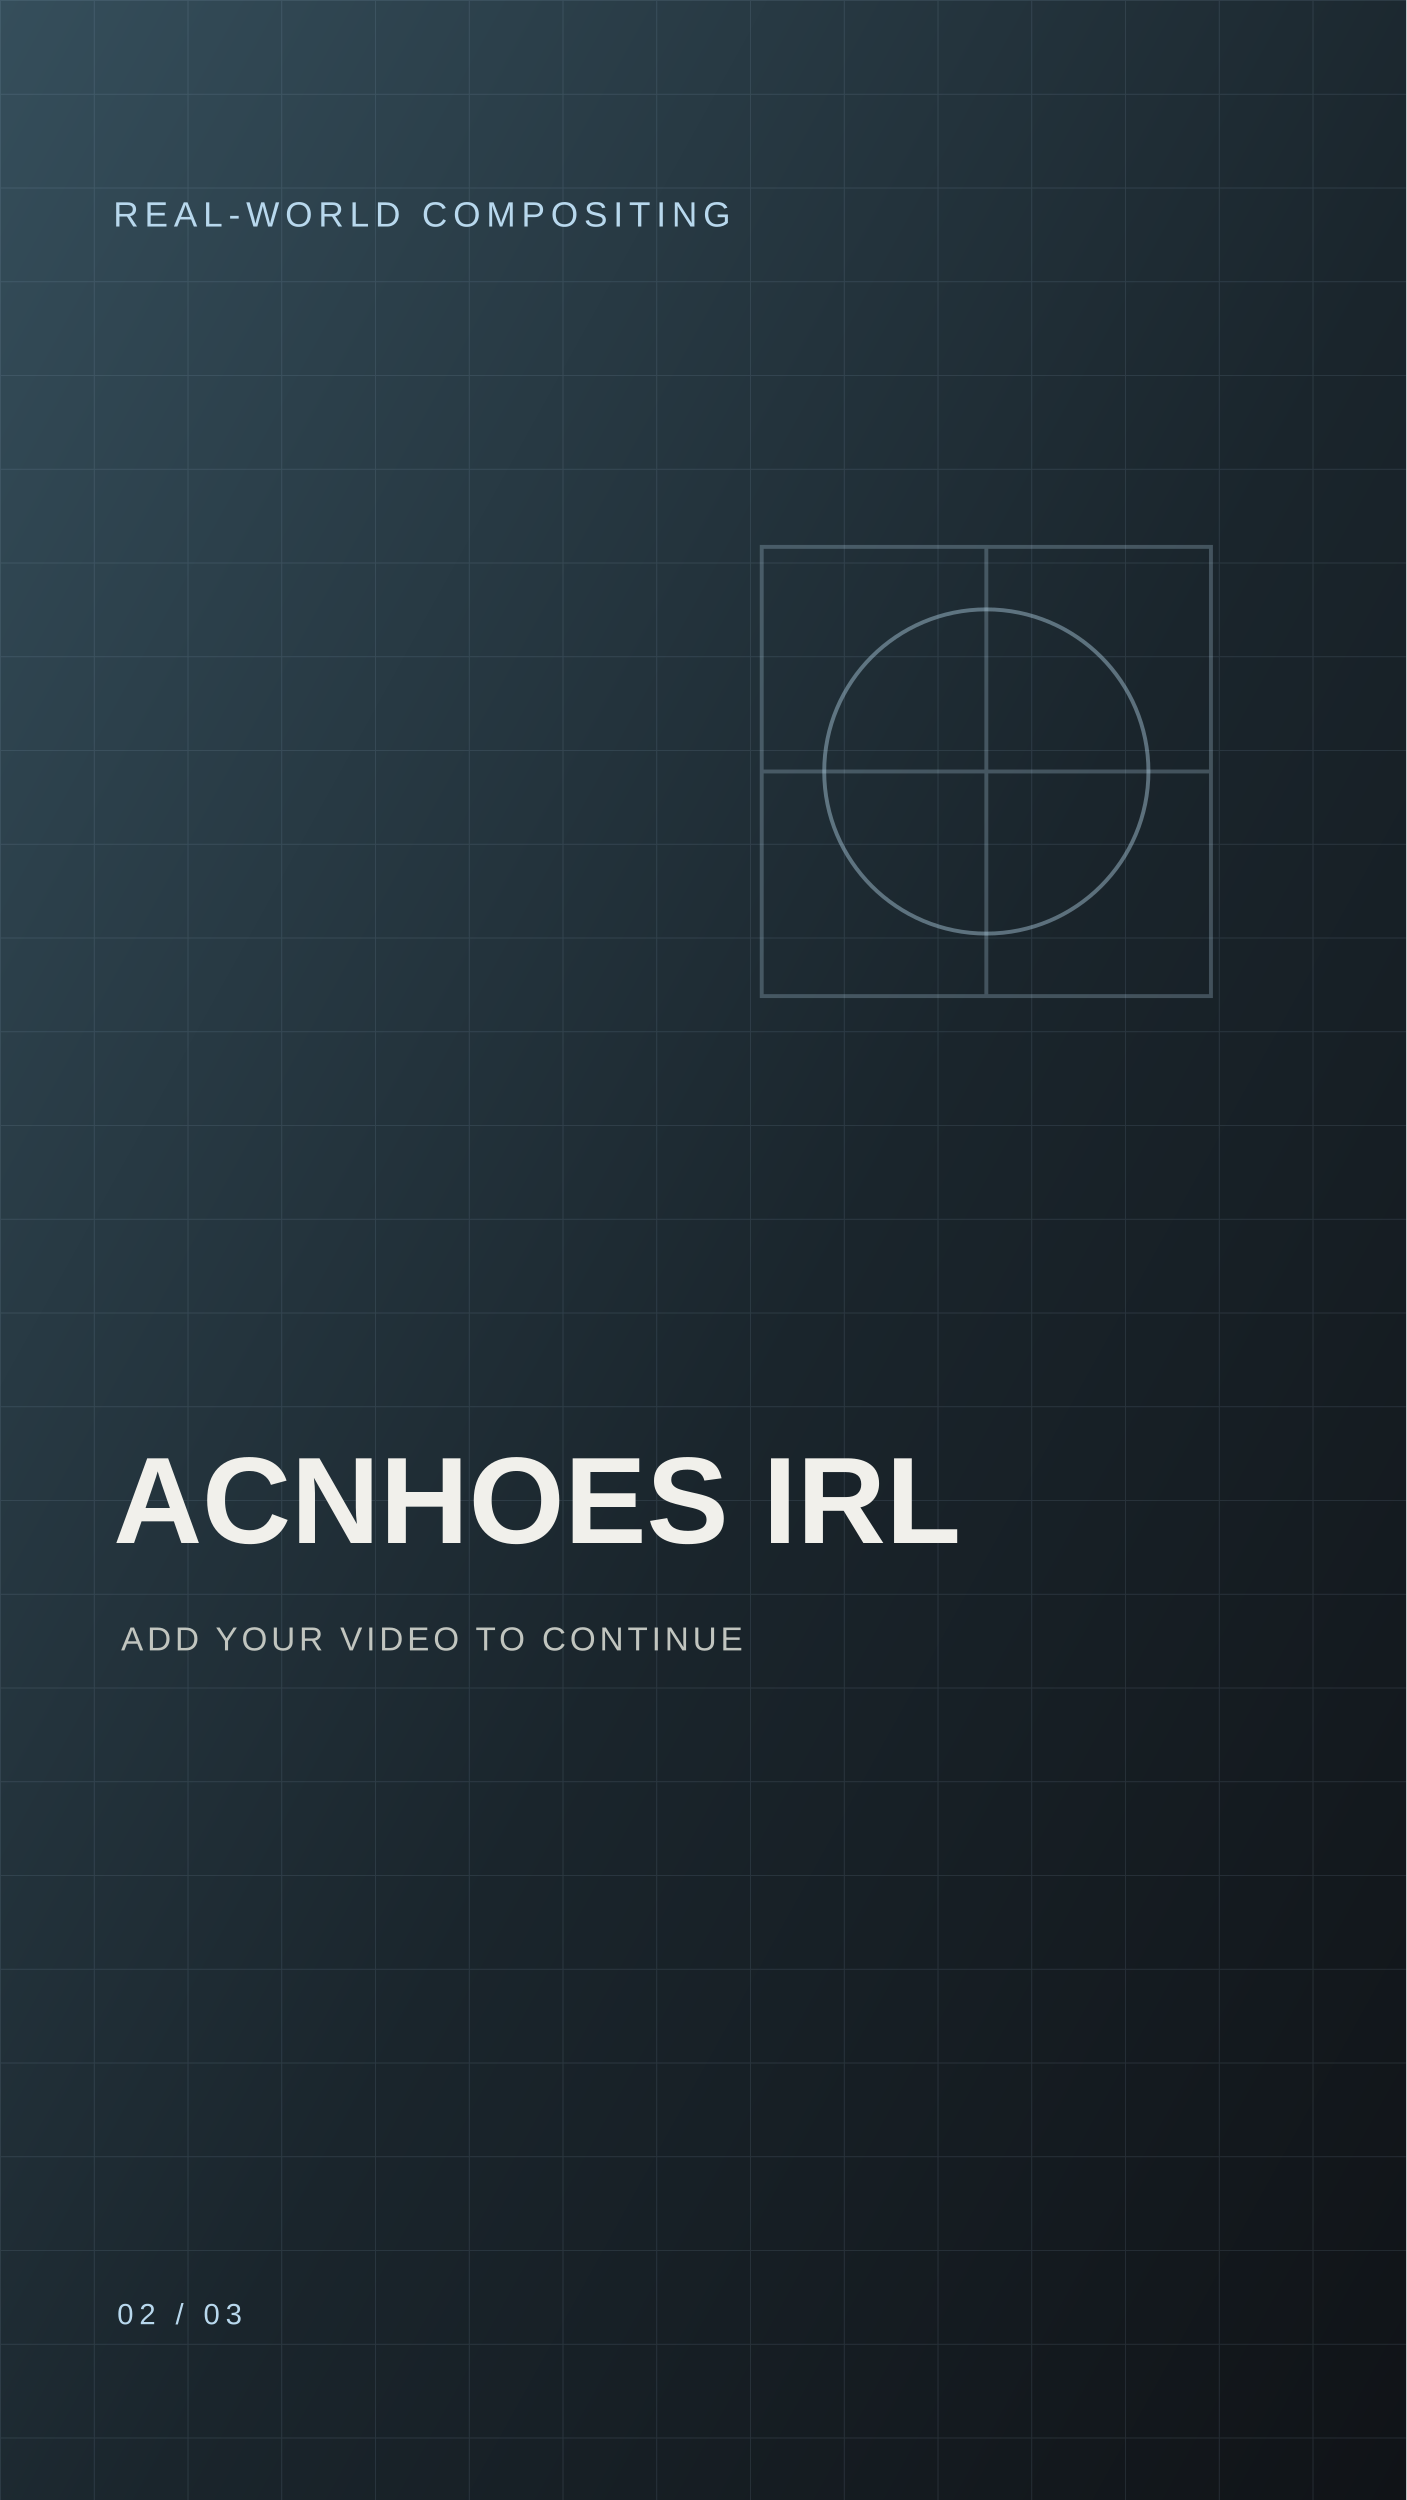
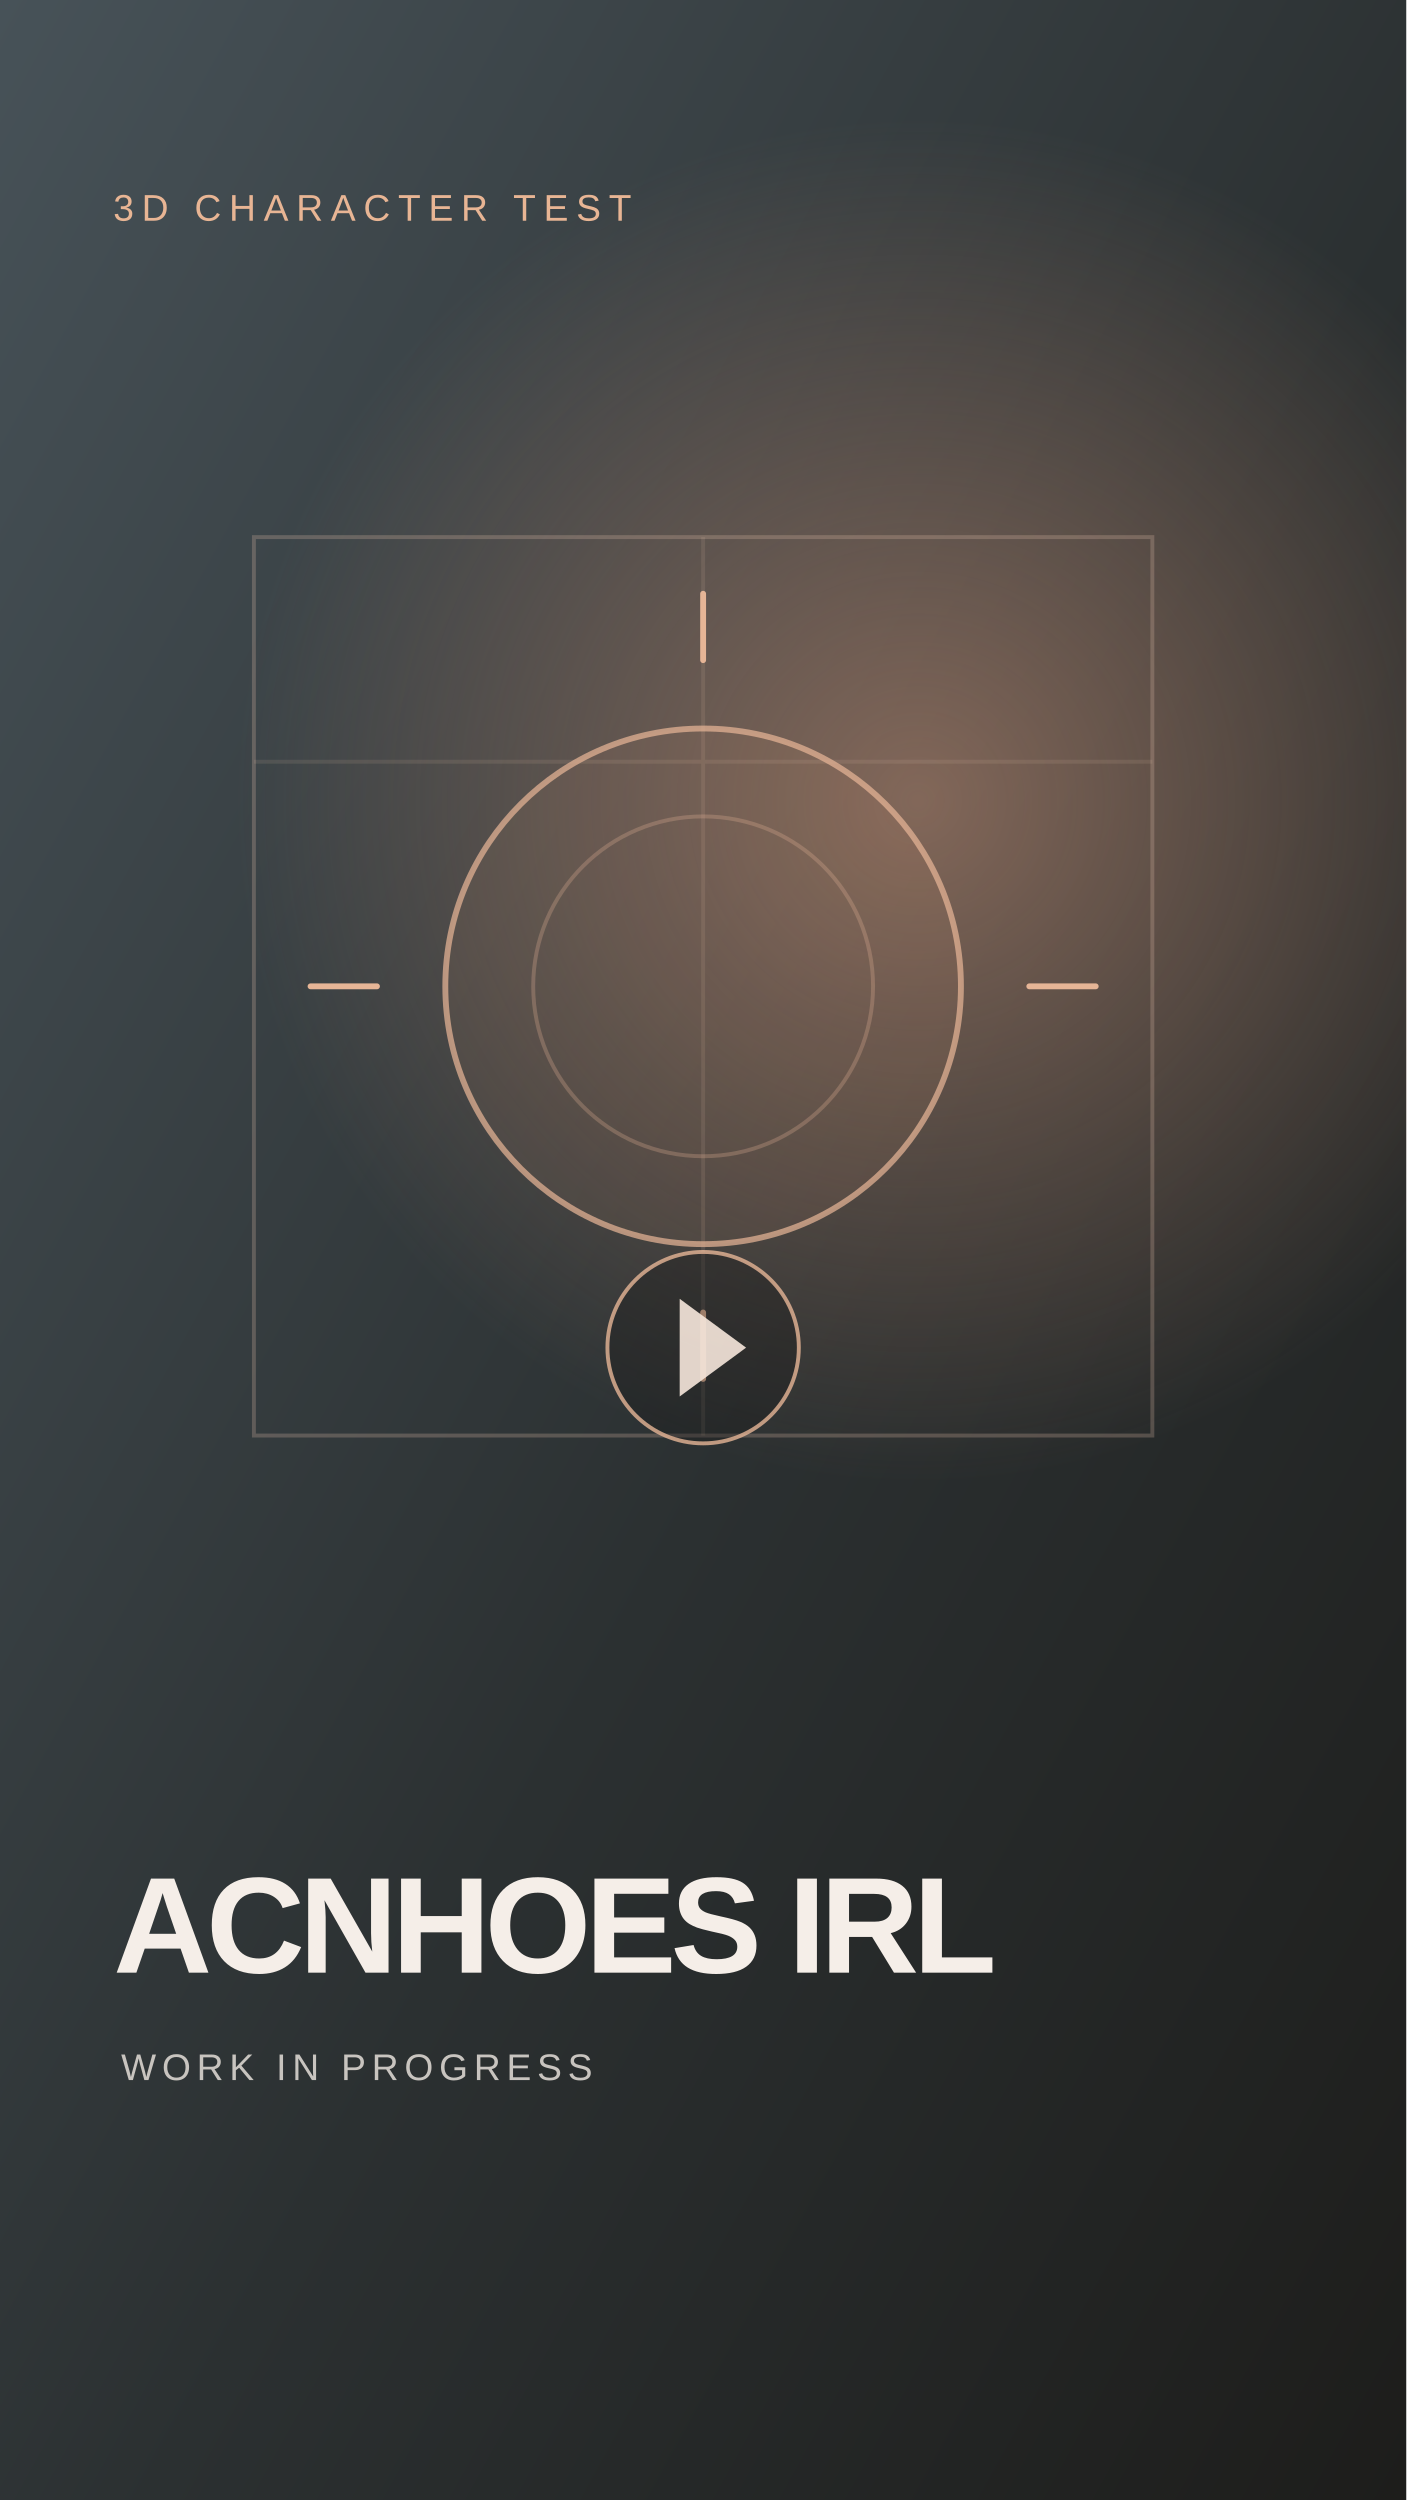
- <svg xmlns="http://www.w3.org/2000/svg" viewBox="0 0 720 1280" role="img" aria-label="Acnhoes IRL vertical video placeholder">
+ <svg xmlns="http://www.w3.org/2000/svg" viewBox="0 0 720 1280" role="img" aria-label="Acnhoes IRL video preview placeholder">
  <defs>
    <linearGradient id="bg" x1="0" y1="0" x2="1" y2="1">
-       <stop stop-color="#354e5b" />
-       <stop offset=".55" stop-color="#1a252c" />
-       <stop offset="1" stop-color="#101317" />
+       <stop stop-color="#475258" />
+       <stop offset=".55" stop-color="#2b3031" />
+       <stop offset="1" stop-color="#1d1d1b" />
    </linearGradient>
-     <pattern id="grid" width="48" height="48" patternUnits="userSpaceOnUse">
-       <path d="M48 0H0V48" fill="none" stroke="#b8d8ed" stroke-opacity=".11" />
-     </pattern>
+     <radialGradient id="glow">
+       <stop stop-color="#d79b7d" stop-opacity=".5" />
+       <stop offset="1" stop-color="#d79b7d" stop-opacity="0" />
+     </radialGradient>
  </defs>
  <rect width="720" height="1280" fill="url(#bg)" />
-   <rect width="720" height="1280" fill="url(#grid)" />
-   <path d="M390 280h230v230H390zM505 280v230M390 395h230" fill="none" stroke="#b8d8ed" stroke-opacity=".26" stroke-width="2" />
-   <circle cx="505" cy="395" r="83" fill="none" stroke="#b8d8ed" stroke-opacity=".42" stroke-width="2" />
-   <text x="58" y="116" fill="#b8d8ed" font-family="Arial,sans-serif" font-size="18" letter-spacing="3">REAL-WORLD COMPOSITING</text>
-   <text x="58" y="790" fill="#f1f0eb" font-family="Arial,sans-serif" font-size="63" font-weight="700">ACNHOES IRL</text>
-   <text x="62" y="845" fill="#c1c5bf" font-family="Arial,sans-serif" font-size="17" letter-spacing="2">ADD YOUR VIDEO TO CONTINUE</text>
-   <text x="60" y="1190" fill="#b8d8ed" font-family="Arial,sans-serif" font-size="15" letter-spacing="3">02 / 03</text>
+   <circle cx="470" cy="410" r="350" fill="url(#glow)" />
+   <path d="M130 275h460v460H130z" fill="none" stroke="#e5c2ac" stroke-opacity=".25" stroke-width="2" />
+   <path d="M130 390h460M360 275v460" stroke="#e5c2ac" stroke-opacity=".12" stroke-width="2" />
+   <circle cx="360" cy="505" r="132" fill="#e6a47f" fill-opacity=".07" stroke="#e6b596" stroke-opacity=".72" stroke-width="3" />
+   <circle cx="360" cy="505" r="87" fill="none" stroke="#e6b596" stroke-opacity=".28" stroke-width="2" />
+   <path d="M360 338v-34M360 706v-34M193 505h-34M561 505h-34" stroke="#e6b596" stroke-width="3" stroke-linecap="round" />
+   <text x="58" y="113" fill="#e8b594" font-family="Arial,sans-serif" font-size="19" letter-spacing="4">3D CHARACTER TEST</text>
+   <text x="58" y="1010" fill="#f5eee8" font-family="Arial,sans-serif" font-size="70" font-weight="700" letter-spacing="-3">ACNHOES IRL</text>
+   <text x="62" y="1065" fill="#c8c4bf" font-family="Arial,sans-serif" font-size="19" letter-spacing="3">WORK IN PROGRESS</text>
+   <circle cx="360" cy="690" r="49" fill="#171717" fill-opacity=".35" stroke="#e6b596" stroke-opacity=".8" stroke-width="2" />
+   <path d="M348 665l34 25-34 25z" fill="#f6e7db" opacity=".9" />
</svg>
